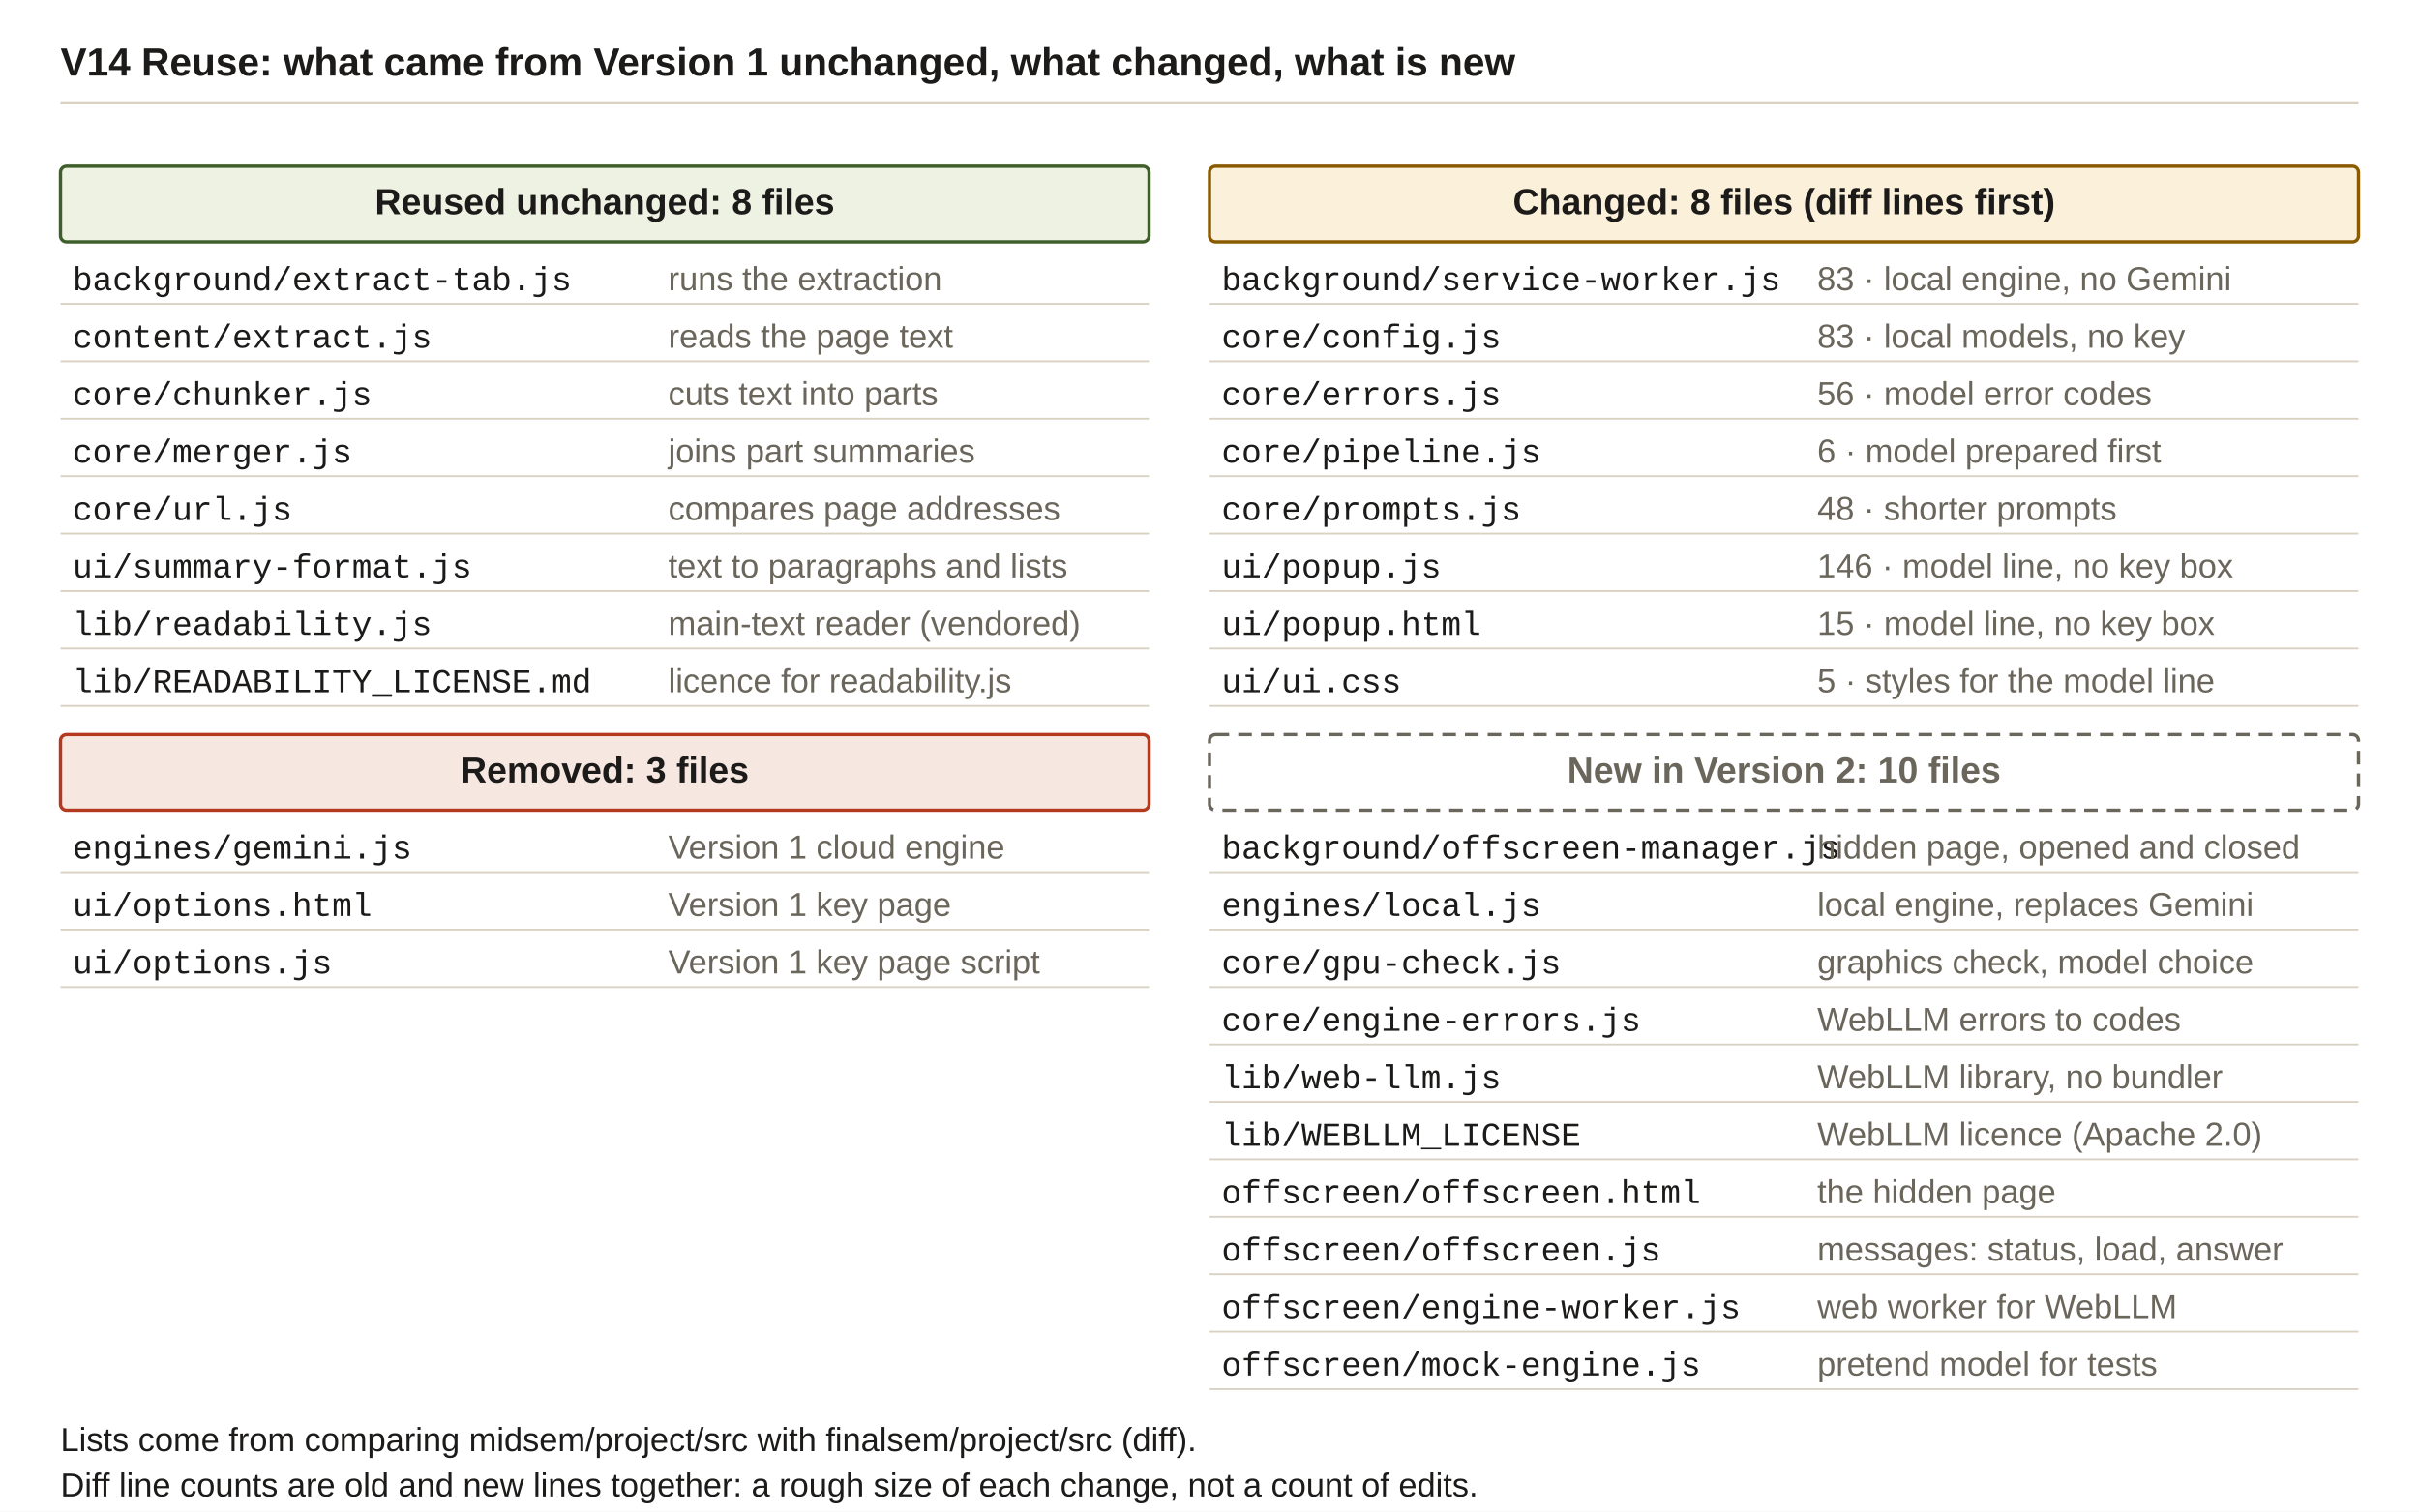
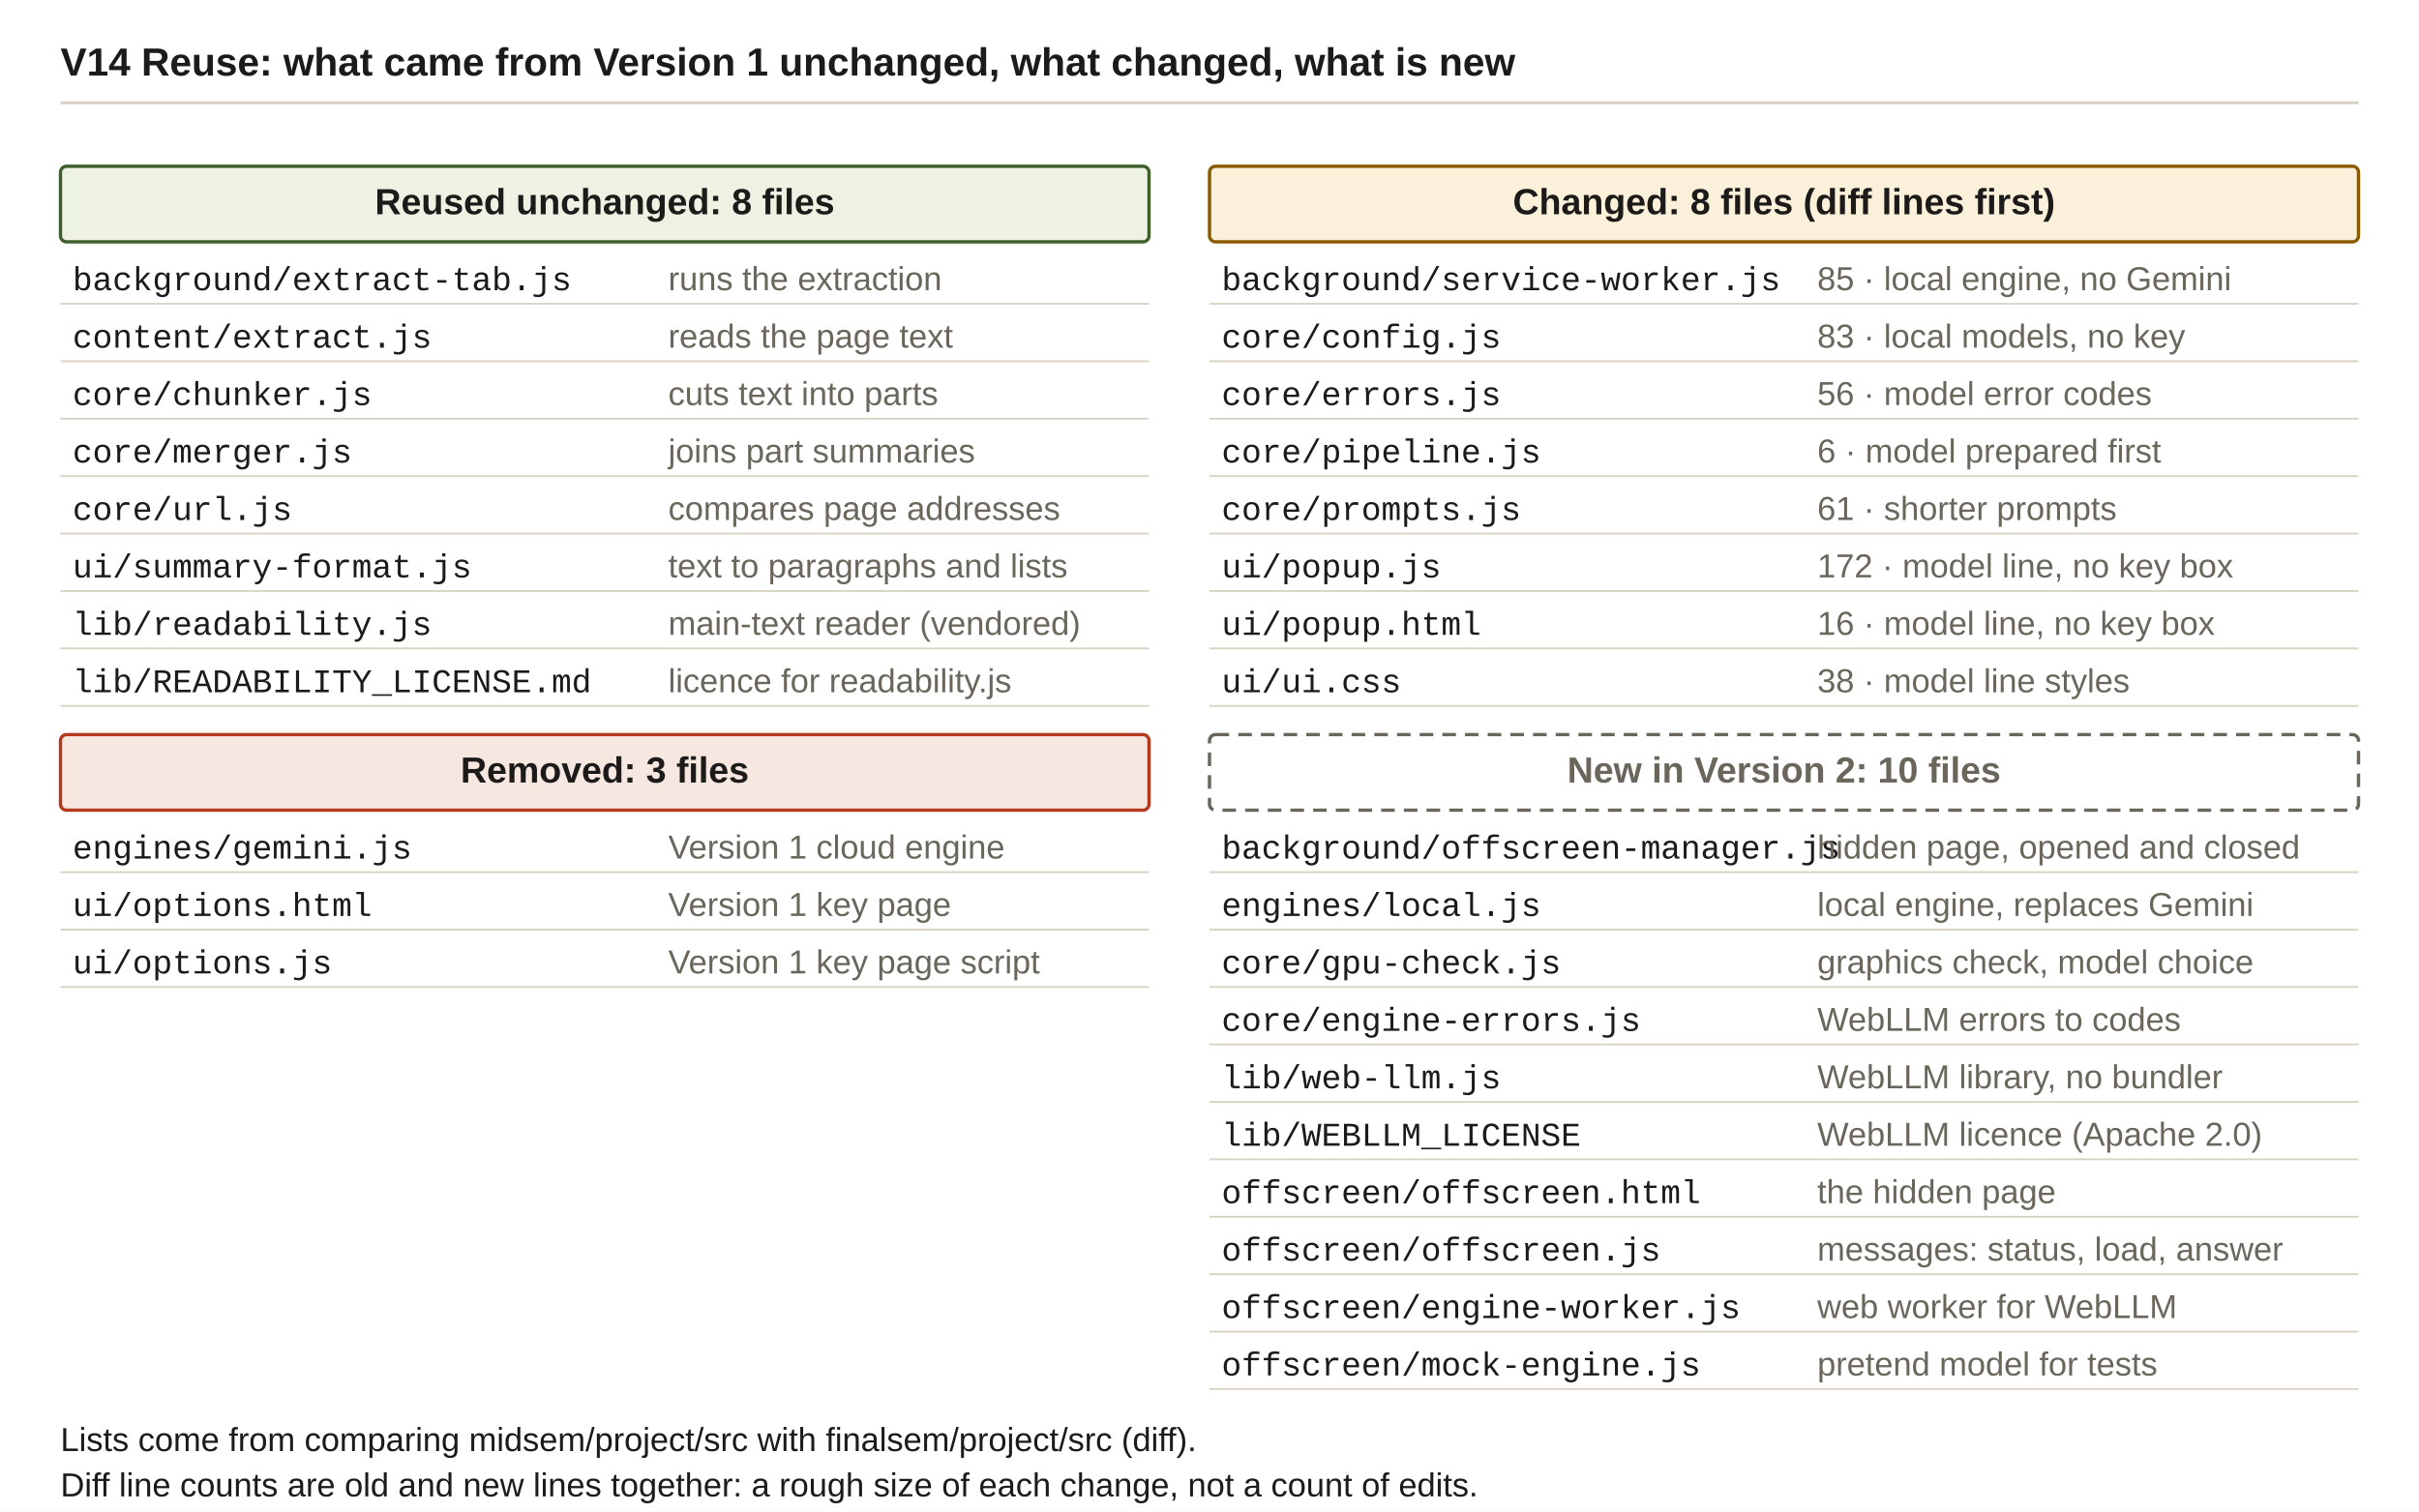
<svg xmlns="http://www.w3.org/2000/svg" width="1600" height="1000" viewBox="0 0 1600 1000" font-family="'Segoe UI', Arial, sans-serif" fill="#1C1B1A">
  <defs>
    <marker id="ah" viewBox="0 0 10 10" refX="9" refY="5" markerWidth="13" markerHeight="13" markerUnits="userSpaceOnUse" orient="auto-start-reverse">
      <path d="M0,0 L10,5 L0,10 z" fill="#1C1B1A" />
    </marker>
  </defs>
  <rect x="0" y="0" width="1600" height="1000" fill="#ffffff" />
  <text x="40" y="50" font-size="26" font-weight="700" fill="#1C1B1A" text-anchor="start" data-fit="1520">V14  Reuse: what came from Version 1 unchanged, what changed, what is new</text>
  <line x1="40" y1="68" x2="1560" y2="68" stroke="#D9D2C3" stroke-width="2" />
  <rect x="40" y="110" width="720" height="50" rx="4" ry="4" fill="#EEF2E3" stroke="#3F5F2A" stroke-width="2.2" />
  <text x="400" y="141.72" font-size="24" font-weight="700" fill="#1C1B1A" text-anchor="middle" data-fit="688">Reused unchanged: 8 files</text>
  <text x="48" y="192" font-size="22" font-weight="400" fill="#1C1B1A" text-anchor="start" font-family="Consolas, 'Courier New', monospace" data-fit="1512">background/extract-tab.js</text>
  <text x="442" y="192" font-size="22" font-weight="400" fill="#6B665C" text-anchor="start" data-fit="1118">runs the extraction</text>
  <line x1="40" y1="201" x2="760" y2="201" stroke="#D9D2C3" stroke-width="1.2" />
  <text x="48" y="230" font-size="22" font-weight="400" fill="#1C1B1A" text-anchor="start" font-family="Consolas, 'Courier New', monospace" data-fit="1512">content/extract.js</text>
  <text x="442" y="230" font-size="22" font-weight="400" fill="#6B665C" text-anchor="start" data-fit="1118">reads the page text</text>
  <line x1="40" y1="239" x2="760" y2="239" stroke="#D9D2C3" stroke-width="1.2" />
  <text x="48" y="268" font-size="22" font-weight="400" fill="#1C1B1A" text-anchor="start" font-family="Consolas, 'Courier New', monospace" data-fit="1512">core/chunker.js</text>
  <text x="442" y="268" font-size="22" font-weight="400" fill="#6B665C" text-anchor="start" data-fit="1118">cuts text into parts</text>
  <line x1="40" y1="277" x2="760" y2="277" stroke="#D9D2C3" stroke-width="1.2" />
  <text x="48" y="306" font-size="22" font-weight="400" fill="#1C1B1A" text-anchor="start" font-family="Consolas, 'Courier New', monospace" data-fit="1512">core/merger.js</text>
  <text x="442" y="306" font-size="22" font-weight="400" fill="#6B665C" text-anchor="start" data-fit="1118">joins part summaries</text>
  <line x1="40" y1="315" x2="760" y2="315" stroke="#D9D2C3" stroke-width="1.2" />
  <text x="48" y="344" font-size="22" font-weight="400" fill="#1C1B1A" text-anchor="start" font-family="Consolas, 'Courier New', monospace" data-fit="1512">core/url.js</text>
  <text x="442" y="344" font-size="22" font-weight="400" fill="#6B665C" text-anchor="start" data-fit="1118">compares page addresses</text>
  <line x1="40" y1="353" x2="760" y2="353" stroke="#D9D2C3" stroke-width="1.2" />
  <text x="48" y="382" font-size="22" font-weight="400" fill="#1C1B1A" text-anchor="start" font-family="Consolas, 'Courier New', monospace" data-fit="1512">ui/summary-format.js</text>
  <text x="442" y="382" font-size="22" font-weight="400" fill="#6B665C" text-anchor="start" data-fit="1118">text to paragraphs and lists</text>
  <line x1="40" y1="391" x2="760" y2="391" stroke="#D9D2C3" stroke-width="1.2" />
  <text x="48" y="420" font-size="22" font-weight="400" fill="#1C1B1A" text-anchor="start" font-family="Consolas, 'Courier New', monospace" data-fit="1512">lib/readability.js</text>
  <text x="442" y="420" font-size="22" font-weight="400" fill="#6B665C" text-anchor="start" data-fit="1118">main-text reader (vendored)</text>
  <line x1="40" y1="429" x2="760" y2="429" stroke="#D9D2C3" stroke-width="1.2" />
  <text x="48" y="458" font-size="22" font-weight="400" fill="#1C1B1A" text-anchor="start" font-family="Consolas, 'Courier New', monospace" data-fit="1512">lib/READABILITY_LICENSE.md</text>
  <text x="442" y="458" font-size="22" font-weight="400" fill="#6B665C" text-anchor="start" data-fit="1118">licence for readability.js</text>
  <line x1="40" y1="467" x2="760" y2="467" stroke="#D9D2C3" stroke-width="1.2" />
  <rect x="40" y="486" width="720" height="50" rx="4" ry="4" fill="#F6E7E1" stroke="#B4391F" stroke-width="2.2" />
  <text x="400" y="517.72" font-size="24" font-weight="700" fill="#1C1B1A" text-anchor="middle" data-fit="688">Removed: 3 files</text>
  <text x="48" y="568" font-size="22" font-weight="400" fill="#1C1B1A" text-anchor="start" font-family="Consolas, 'Courier New', monospace" data-fit="1512">engines/gemini.js</text>
  <text x="442" y="568" font-size="22" font-weight="400" fill="#6B665C" text-anchor="start" data-fit="1118">Version 1 cloud engine</text>
  <line x1="40" y1="577" x2="760" y2="577" stroke="#D9D2C3" stroke-width="1.2" />
  <text x="48" y="606" font-size="22" font-weight="400" fill="#1C1B1A" text-anchor="start" font-family="Consolas, 'Courier New', monospace" data-fit="1512">ui/options.html</text>
  <text x="442" y="606" font-size="22" font-weight="400" fill="#6B665C" text-anchor="start" data-fit="1118">Version 1 key page</text>
  <line x1="40" y1="615" x2="760" y2="615" stroke="#D9D2C3" stroke-width="1.2" />
  <text x="48" y="644" font-size="22" font-weight="400" fill="#1C1B1A" text-anchor="start" font-family="Consolas, 'Courier New', monospace" data-fit="1512">ui/options.js</text>
  <text x="442" y="644" font-size="22" font-weight="400" fill="#6B665C" text-anchor="start" data-fit="1118">Version 1 key page script</text>
  <line x1="40" y1="653" x2="760" y2="653" stroke="#D9D2C3" stroke-width="1.2" />
  <rect x="800" y="110" width="760" height="50" rx="4" ry="4" fill="#FBF0D9" stroke="#8A5A00" stroke-width="2.2" />
  <text x="1180" y="141.72" font-size="24" font-weight="700" fill="#1C1B1A" text-anchor="middle" data-fit="728">Changed: 8 files (diff lines first)</text>
  <text x="808" y="192" font-size="22" font-weight="400" fill="#1C1B1A" text-anchor="start" font-family="Consolas, 'Courier New', monospace" data-fit="752">background/service-worker.js</text>
-   <text x="1202" y="192" font-size="22" font-weight="400" fill="#6B665C" text-anchor="start" data-fit="358">83 · local engine, no Gemini</text>
+   <text x="1202" y="192" font-size="22" font-weight="400" fill="#6B665C" text-anchor="start" data-fit="358">85 · local engine, no Gemini</text>
  <line x1="800" y1="201" x2="1560" y2="201" stroke="#D9D2C3" stroke-width="1.2" />
  <text x="808" y="230" font-size="22" font-weight="400" fill="#1C1B1A" text-anchor="start" font-family="Consolas, 'Courier New', monospace" data-fit="752">core/config.js</text>
  <text x="1202" y="230" font-size="22" font-weight="400" fill="#6B665C" text-anchor="start" data-fit="358">83 · local models, no key</text>
  <line x1="800" y1="239" x2="1560" y2="239" stroke="#D9D2C3" stroke-width="1.2" />
  <text x="808" y="268" font-size="22" font-weight="400" fill="#1C1B1A" text-anchor="start" font-family="Consolas, 'Courier New', monospace" data-fit="752">core/errors.js</text>
  <text x="1202" y="268" font-size="22" font-weight="400" fill="#6B665C" text-anchor="start" data-fit="358">56 · model error codes</text>
  <line x1="800" y1="277" x2="1560" y2="277" stroke="#D9D2C3" stroke-width="1.2" />
  <text x="808" y="306" font-size="22" font-weight="400" fill="#1C1B1A" text-anchor="start" font-family="Consolas, 'Courier New', monospace" data-fit="752">core/pipeline.js</text>
  <text x="1202" y="306" font-size="22" font-weight="400" fill="#6B665C" text-anchor="start" data-fit="358">6 · model prepared first</text>
  <line x1="800" y1="315" x2="1560" y2="315" stroke="#D9D2C3" stroke-width="1.2" />
  <text x="808" y="344" font-size="22" font-weight="400" fill="#1C1B1A" text-anchor="start" font-family="Consolas, 'Courier New', monospace" data-fit="752">core/prompts.js</text>
-   <text x="1202" y="344" font-size="22" font-weight="400" fill="#6B665C" text-anchor="start" data-fit="358">48 · shorter prompts</text>
+   <text x="1202" y="344" font-size="22" font-weight="400" fill="#6B665C" text-anchor="start" data-fit="358">61 · shorter prompts</text>
  <line x1="800" y1="353" x2="1560" y2="353" stroke="#D9D2C3" stroke-width="1.2" />
  <text x="808" y="382" font-size="22" font-weight="400" fill="#1C1B1A" text-anchor="start" font-family="Consolas, 'Courier New', monospace" data-fit="752">ui/popup.js</text>
-   <text x="1202" y="382" font-size="22" font-weight="400" fill="#6B665C" text-anchor="start" data-fit="358">146 · model line, no key box</text>
+   <text x="1202" y="382" font-size="22" font-weight="400" fill="#6B665C" text-anchor="start" data-fit="358">172 · model line, no key box</text>
  <line x1="800" y1="391" x2="1560" y2="391" stroke="#D9D2C3" stroke-width="1.2" />
  <text x="808" y="420" font-size="22" font-weight="400" fill="#1C1B1A" text-anchor="start" font-family="Consolas, 'Courier New', monospace" data-fit="752">ui/popup.html</text>
-   <text x="1202" y="420" font-size="22" font-weight="400" fill="#6B665C" text-anchor="start" data-fit="358">15 · model line, no key box</text>
+   <text x="1202" y="420" font-size="22" font-weight="400" fill="#6B665C" text-anchor="start" data-fit="358">16 · model line, no key box</text>
  <line x1="800" y1="429" x2="1560" y2="429" stroke="#D9D2C3" stroke-width="1.2" />
  <text x="808" y="458" font-size="22" font-weight="400" fill="#1C1B1A" text-anchor="start" font-family="Consolas, 'Courier New', monospace" data-fit="752">ui/ui.css</text>
-   <text x="1202" y="458" font-size="22" font-weight="400" fill="#6B665C" text-anchor="start" data-fit="358">5 · styles for the model line</text>
+   <text x="1202" y="458" font-size="22" font-weight="400" fill="#6B665C" text-anchor="start" data-fit="358">38 · model line styles</text>
  <line x1="800" y1="467" x2="1560" y2="467" stroke="#D9D2C3" stroke-width="1.2" />
  <rect x="800" y="486" width="760" height="50" rx="4" ry="4" fill="none" stroke="#6B665C" stroke-width="2.2" stroke-dasharray="9 6" />
  <text x="1180" y="517.72" font-size="24" font-weight="700" fill="#6B665C" text-anchor="middle" data-fit="728">New in Version 2: 10 files</text>
  <text x="808" y="568" font-size="22" font-weight="400" fill="#1C1B1A" text-anchor="start" font-family="Consolas, 'Courier New', monospace" data-fit="752">background/offscreen-manager.js</text>
  <text x="1202" y="568" font-size="22" font-weight="400" fill="#6B665C" text-anchor="start" data-fit="358">hidden page, opened and closed</text>
  <line x1="800" y1="577" x2="1560" y2="577" stroke="#D9D2C3" stroke-width="1.2" />
  <text x="808" y="606" font-size="22" font-weight="400" fill="#1C1B1A" text-anchor="start" font-family="Consolas, 'Courier New', monospace" data-fit="752">engines/local.js</text>
  <text x="1202" y="606" font-size="22" font-weight="400" fill="#6B665C" text-anchor="start" data-fit="358">local engine, replaces Gemini</text>
  <line x1="800" y1="615" x2="1560" y2="615" stroke="#D9D2C3" stroke-width="1.2" />
  <text x="808" y="644" font-size="22" font-weight="400" fill="#1C1B1A" text-anchor="start" font-family="Consolas, 'Courier New', monospace" data-fit="752">core/gpu-check.js</text>
  <text x="1202" y="644" font-size="22" font-weight="400" fill="#6B665C" text-anchor="start" data-fit="358">graphics check, model choice</text>
  <line x1="800" y1="653" x2="1560" y2="653" stroke="#D9D2C3" stroke-width="1.2" />
  <text x="808" y="682" font-size="22" font-weight="400" fill="#1C1B1A" text-anchor="start" font-family="Consolas, 'Courier New', monospace" data-fit="752">core/engine-errors.js</text>
  <text x="1202" y="682" font-size="22" font-weight="400" fill="#6B665C" text-anchor="start" data-fit="358">WebLLM errors to codes</text>
  <line x1="800" y1="691" x2="1560" y2="691" stroke="#D9D2C3" stroke-width="1.2" />
  <text x="808" y="720" font-size="22" font-weight="400" fill="#1C1B1A" text-anchor="start" font-family="Consolas, 'Courier New', monospace" data-fit="752">lib/web-llm.js</text>
  <text x="1202" y="720" font-size="22" font-weight="400" fill="#6B665C" text-anchor="start" data-fit="358">WebLLM library, no bundler</text>
  <line x1="800" y1="729" x2="1560" y2="729" stroke="#D9D2C3" stroke-width="1.2" />
  <text x="808" y="758" font-size="22" font-weight="400" fill="#1C1B1A" text-anchor="start" font-family="Consolas, 'Courier New', monospace" data-fit="752">lib/WEBLLM_LICENSE</text>
  <text x="1202" y="758" font-size="22" font-weight="400" fill="#6B665C" text-anchor="start" data-fit="358">WebLLM licence (Apache 2.0)</text>
  <line x1="800" y1="767" x2="1560" y2="767" stroke="#D9D2C3" stroke-width="1.2" />
  <text x="808" y="796" font-size="22" font-weight="400" fill="#1C1B1A" text-anchor="start" font-family="Consolas, 'Courier New', monospace" data-fit="752">offscreen/offscreen.html</text>
  <text x="1202" y="796" font-size="22" font-weight="400" fill="#6B665C" text-anchor="start" data-fit="358">the hidden page</text>
  <line x1="800" y1="805" x2="1560" y2="805" stroke="#D9D2C3" stroke-width="1.2" />
  <text x="808" y="834" font-size="22" font-weight="400" fill="#1C1B1A" text-anchor="start" font-family="Consolas, 'Courier New', monospace" data-fit="752">offscreen/offscreen.js</text>
  <text x="1202" y="834" font-size="22" font-weight="400" fill="#6B665C" text-anchor="start" data-fit="358">messages: status, load, answer</text>
  <line x1="800" y1="843" x2="1560" y2="843" stroke="#D9D2C3" stroke-width="1.2" />
  <text x="808" y="872" font-size="22" font-weight="400" fill="#1C1B1A" text-anchor="start" font-family="Consolas, 'Courier New', monospace" data-fit="752">offscreen/engine-worker.js</text>
  <text x="1202" y="872" font-size="22" font-weight="400" fill="#6B665C" text-anchor="start" data-fit="358">web worker for WebLLM</text>
  <line x1="800" y1="881" x2="1560" y2="881" stroke="#D9D2C3" stroke-width="1.2" />
  <text x="808" y="910" font-size="22" font-weight="400" fill="#1C1B1A" text-anchor="start" font-family="Consolas, 'Courier New', monospace" data-fit="752">offscreen/mock-engine.js</text>
  <text x="1202" y="910" font-size="22" font-weight="400" fill="#6B665C" text-anchor="start" data-fit="358">pretend model for tests</text>
  <line x1="800" y1="919" x2="1560" y2="919" stroke="#D9D2C3" stroke-width="1.2" />
  <text x="40" y="960" font-size="22" font-weight="400" fill="#1C1B1A" text-anchor="start" data-fit="1520">Lists come from comparing midsem/project/src with finalsem/project/src (diff).</text>
  <text x="40" y="990" font-size="22" font-weight="400" fill="#1C1B1A" text-anchor="start" data-fit="1520">Diff line counts are old and new lines together: a rough size of each change, not a count of edits.</text>
</svg>
